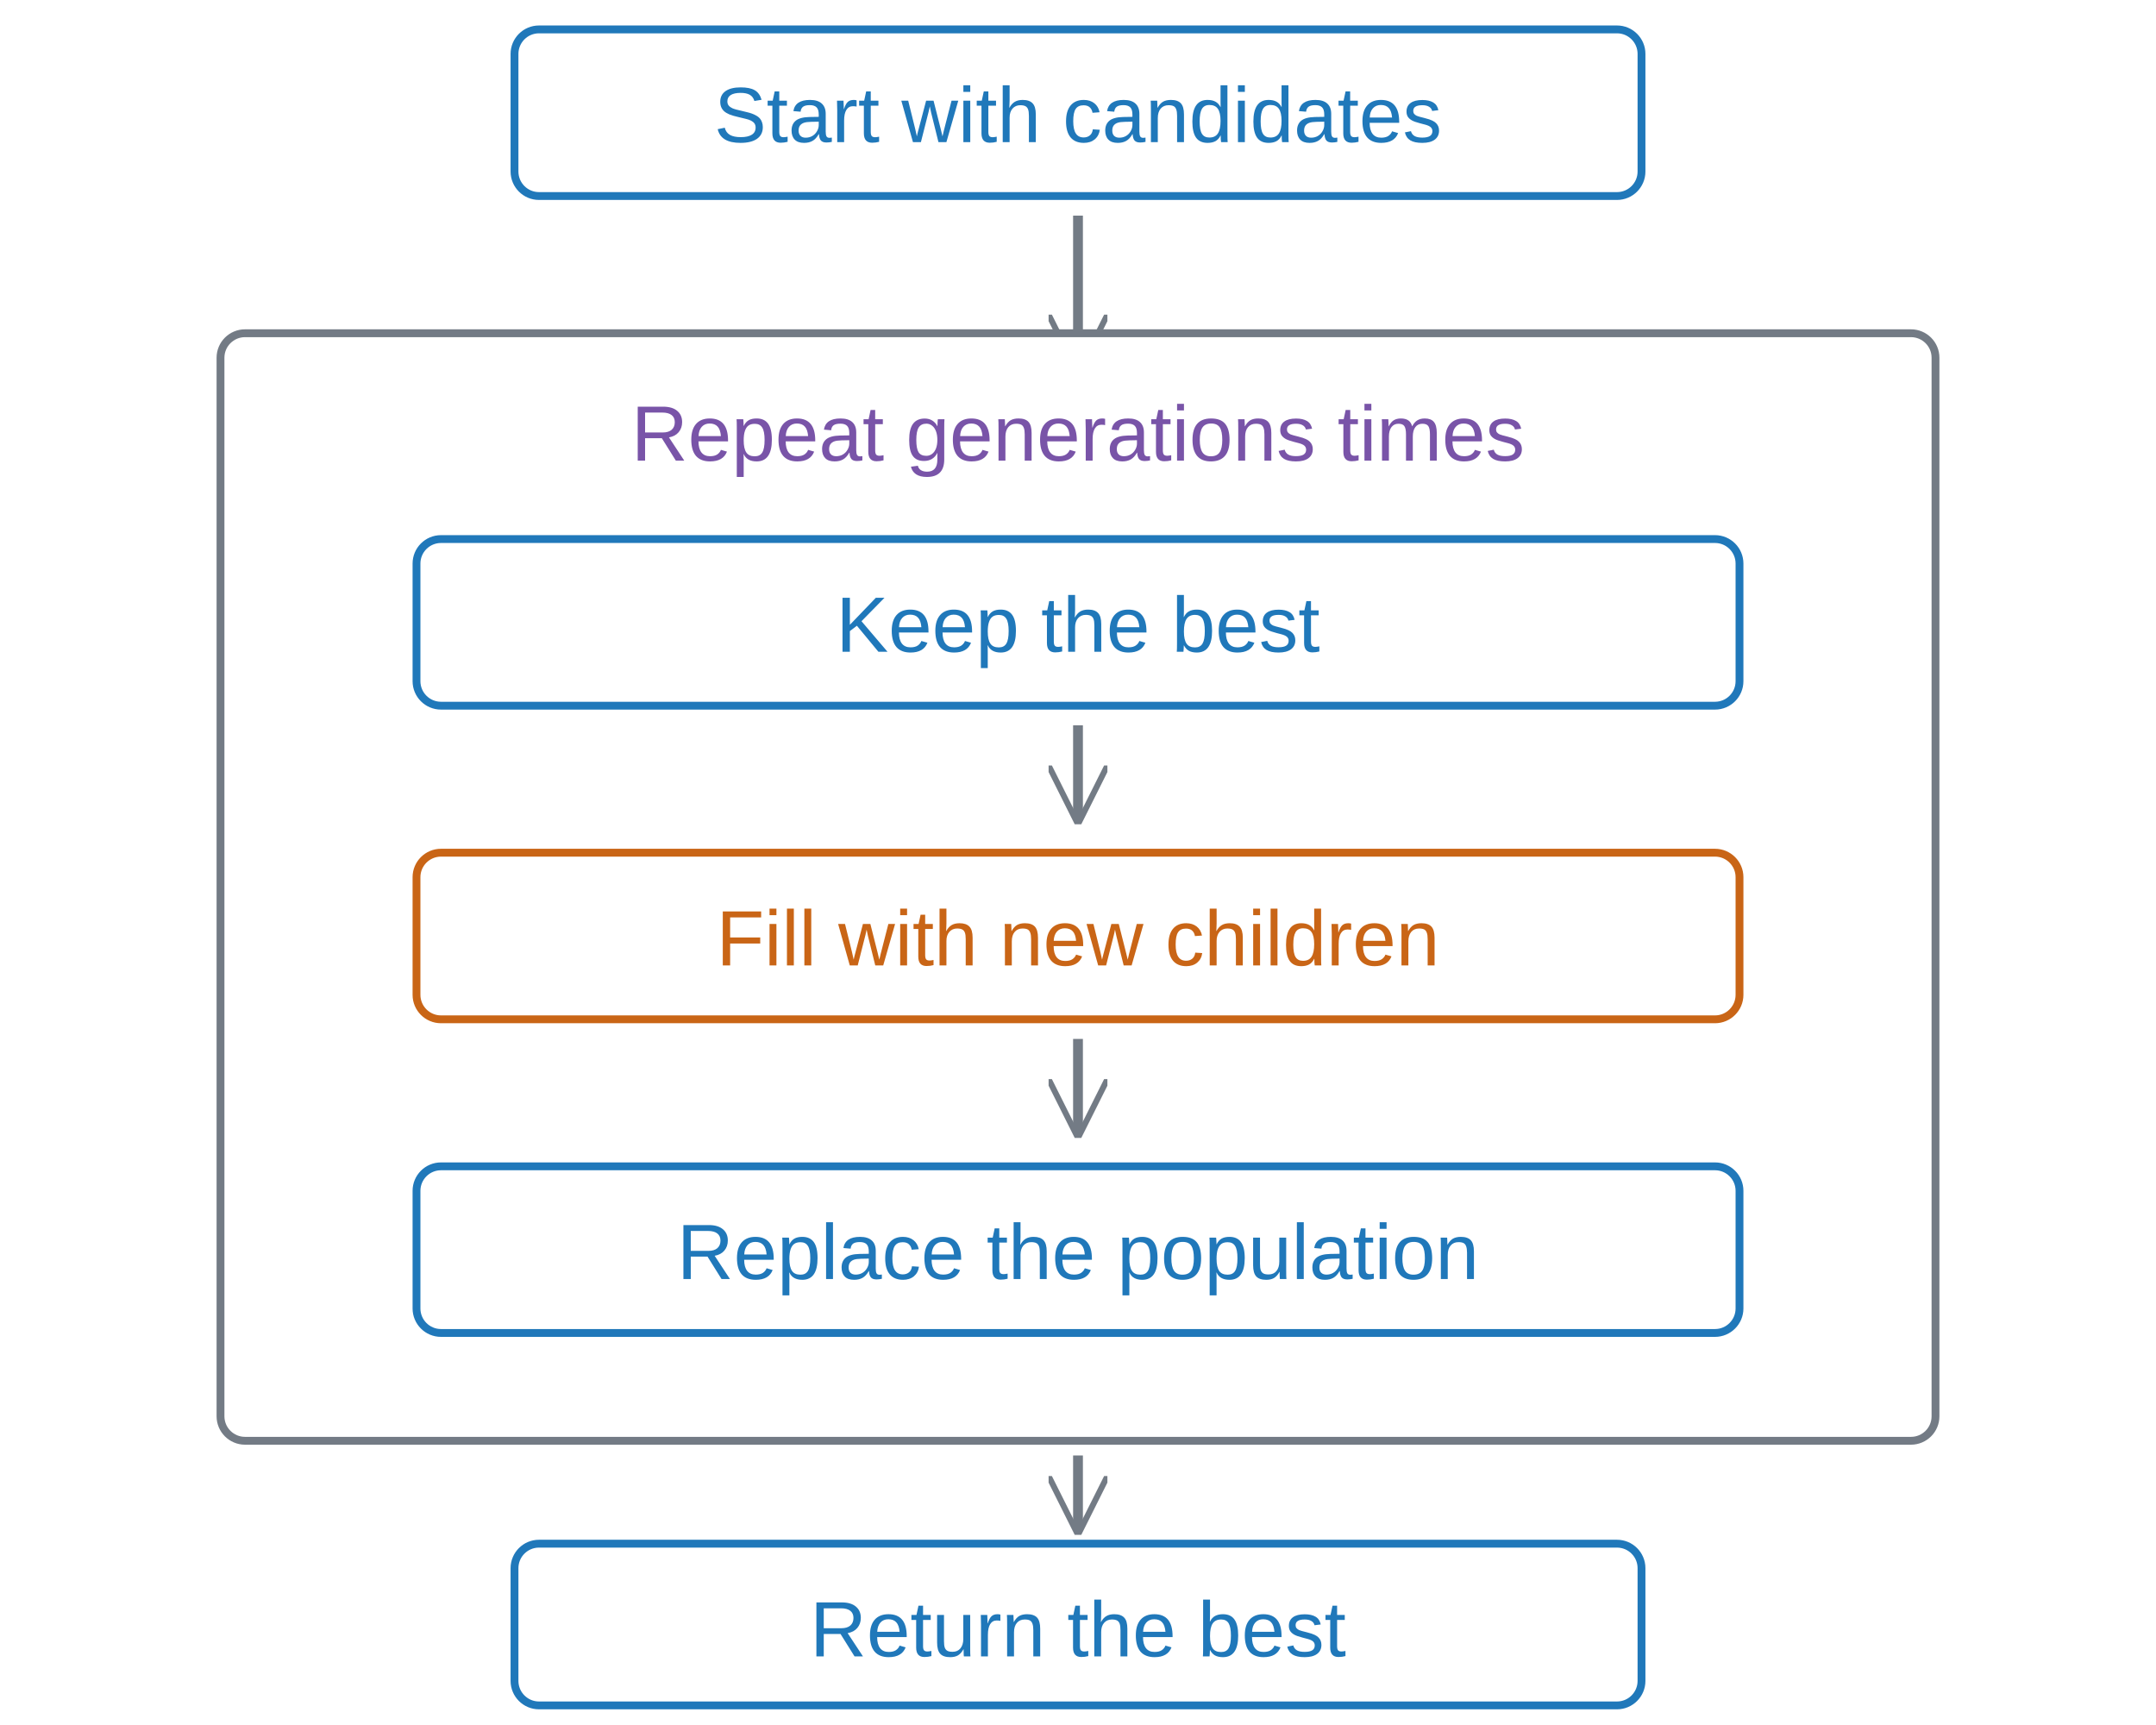
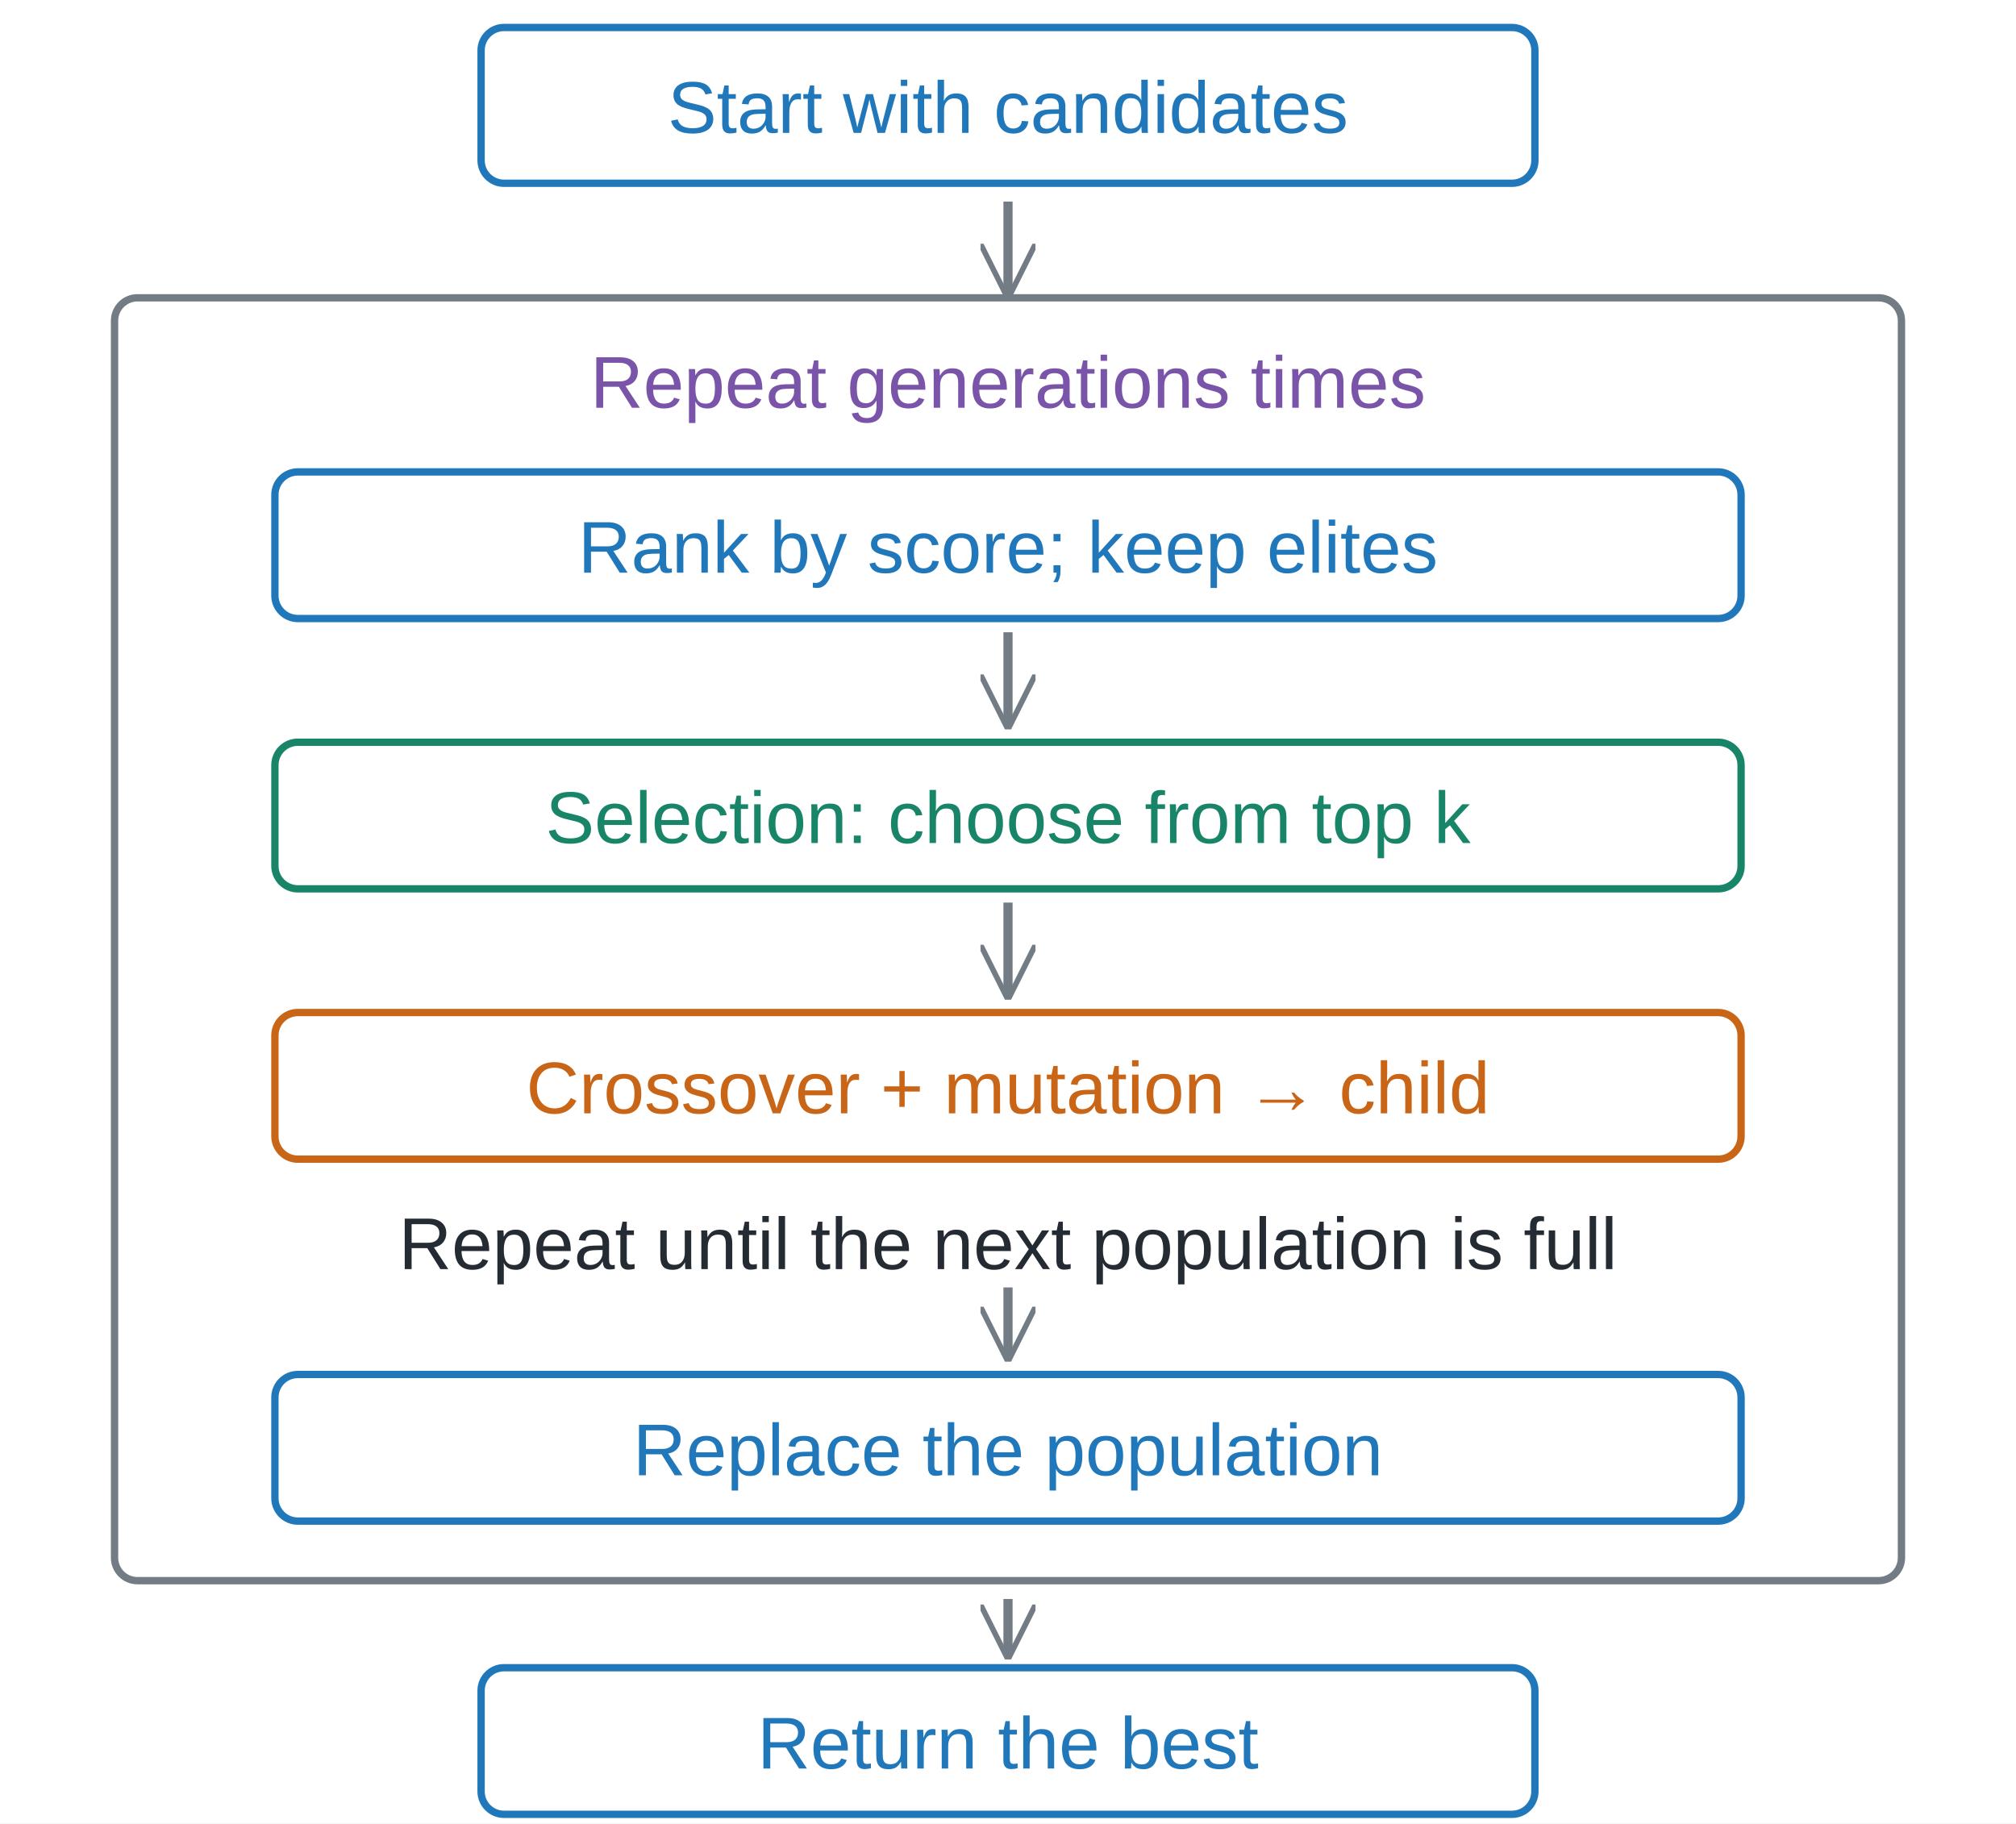
- <svg xmlns="http://www.w3.org/2000/svg" width="440" height="352" viewBox="0 0 440 352">
-   <rect width="440" height="352" fill="white" />
+ <svg xmlns="http://www.w3.org/2000/svg" width="440" height="398" viewBox="0 0 440 398">
+   <rect width="440" height="398" fill="white" />
  <defs>
    <marker id="arrow" viewBox="0 0 10 10" refX="9" refY="5" markerWidth="6" markerHeight="6" orient="auto">
      <path d="M0 0 L10 5 L0 10" fill="none" stroke="context-stroke" />
    </marker>
  </defs>
  <rect x="105" y="6" width="230" height="34" rx="5" fill="white" stroke="#2078ba" stroke-width="1.6" />
  <text x="220" y="29" text-anchor="middle" font-family="Arial, Noto Sans CJK KR, sans-serif" font-size="16" fill="#2078ba">Start with candidates</text>
-   <path d="M220 44 L220 75" fill="none" stroke="#737b85" stroke-width="2" marker-end="url(#arrow)" />
-   <rect x="45" y="68" width="350" height="226" rx="5" fill="white" stroke="#737b85" stroke-width="1.6" />
-   <text x="220" y="94" text-anchor="middle" font-family="Arial, Noto Sans CJK KR, sans-serif" font-size="16" fill="#7954a8">Repeat generations times</text>
-   <rect x="85" y="110" width="270" height="34" rx="5" fill="white" stroke="#2078ba" stroke-width="1.6" />
-   <text x="220" y="133" text-anchor="middle" font-family="Arial, Noto Sans CJK KR, sans-serif" font-size="16" fill="#2078ba">Keep the best</text>
-   <path d="M220 148 L220 167" fill="none" stroke="#737b85" stroke-width="2" marker-end="url(#arrow)" />
-   <rect x="85" y="174" width="270" height="34" rx="5" fill="white" stroke="#c96516" stroke-width="1.6" />
-   <text x="220" y="197" text-anchor="middle" font-family="Arial, Noto Sans CJK KR, sans-serif" font-size="16" fill="#c96516">Fill with new children</text>
-   <path d="M220 212 L220 231" fill="none" stroke="#737b85" stroke-width="2" marker-end="url(#arrow)" />
-   <rect x="85" y="238" width="270" height="34" rx="5" fill="white" stroke="#2078ba" stroke-width="1.6" />
-   <text x="220" y="261" text-anchor="middle" font-family="Arial, Noto Sans CJK KR, sans-serif" font-size="16" fill="#2078ba">Replace the population</text>
-   <path d="M220 297 L220 312" fill="none" stroke="#737b85" stroke-width="2" marker-end="url(#arrow)" />
-   <rect x="105" y="315" width="230" height="33" rx="5" fill="white" stroke="#2078ba" stroke-width="1.6" />
-   <text x="220" y="338" text-anchor="middle" font-family="Arial, Noto Sans CJK KR, sans-serif" font-size="16" fill="#2078ba">Return the best</text>
+   <path d="M220 44 L220 64" fill="none" stroke="#737b85" stroke-width="2" marker-end="url(#arrow)" />
+   <rect x="25" y="65" width="390" height="280" rx="5" fill="white" stroke="#737b85" stroke-width="1.6" />
+   <text x="220" y="89" text-anchor="middle" font-family="Arial, Noto Sans CJK KR, sans-serif" font-size="16" fill="#7954a8">Repeat generations times</text>
+   <rect x="60" y="103" width="320" height="32" rx="5" fill="white" stroke="#2078ba" stroke-width="1.6" />
+   <text x="220" y="125" text-anchor="middle" font-family="Arial, Noto Sans CJK KR, sans-serif" font-size="16" fill="#2078ba">Rank by score; keep elites</text>
+   <rect x="60" y="162" width="320" height="32" rx="5" fill="white" stroke="#198568" stroke-width="1.6" />
+   <text x="220" y="184" text-anchor="middle" font-family="Arial, Noto Sans CJK KR, sans-serif" font-size="16" fill="#198568">Selection: choose from top k</text>
+   <rect x="60" y="221" width="320" height="32" rx="5" fill="white" stroke="#c96516" stroke-width="1.6" />
+   <text x="220" y="243" text-anchor="middle" font-family="Arial, Noto Sans CJK KR, sans-serif" font-size="16" fill="#c96516">Crossover + mutation → child</text>
+   <rect x="60" y="300" width="320" height="32" rx="5" fill="white" stroke="#2078ba" stroke-width="1.6" />
+   <text x="220" y="322" text-anchor="middle" font-family="Arial, Noto Sans CJK KR, sans-serif" font-size="16" fill="#2078ba">Replace the population</text>
+   <path d="M220 138 L220 158" fill="none" stroke="#737b85" stroke-width="2" marker-end="url(#arrow)" />
+   <path d="M220 197 L220 217" fill="none" stroke="#737b85" stroke-width="2" marker-end="url(#arrow)" />
+   <text x="220" y="277" text-anchor="middle" font-family="Arial, Noto Sans CJK KR, sans-serif" font-size="16" fill="#252b32">Repeat until the next population is full</text>
+   <path d="M220 281 L220 296" fill="none" stroke="#737b85" stroke-width="2" marker-end="url(#arrow)" />
+   <path d="M220 349 L220 361" fill="none" stroke="#737b85" stroke-width="2" marker-end="url(#arrow)" />
+   <rect x="105" y="364" width="230" height="32" rx="5" fill="white" stroke="#2078ba" stroke-width="1.6" />
+   <text x="220" y="386" text-anchor="middle" font-family="Arial, Noto Sans CJK KR, sans-serif" font-size="16" fill="#2078ba">Return the best</text>
</svg>
